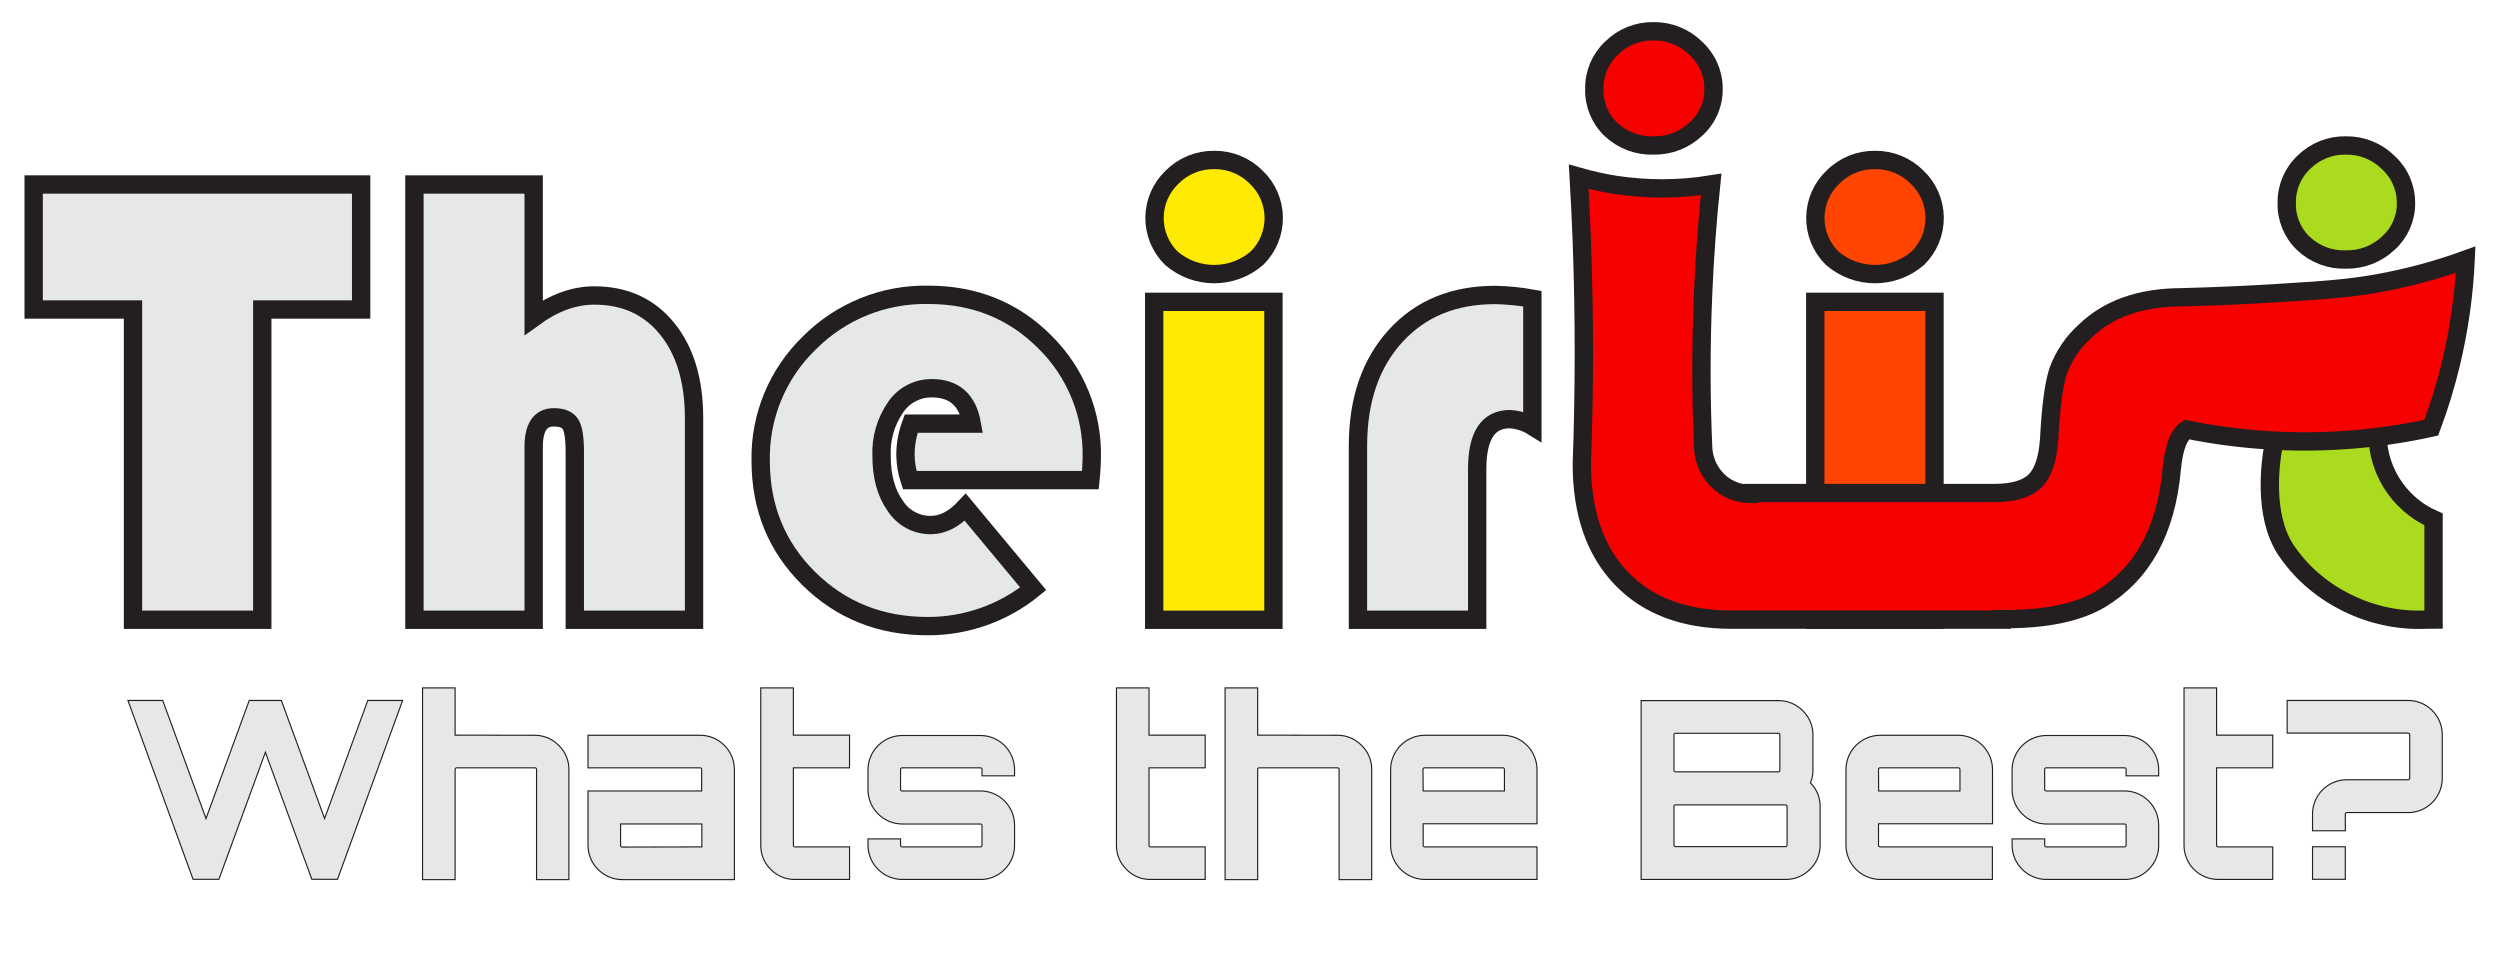
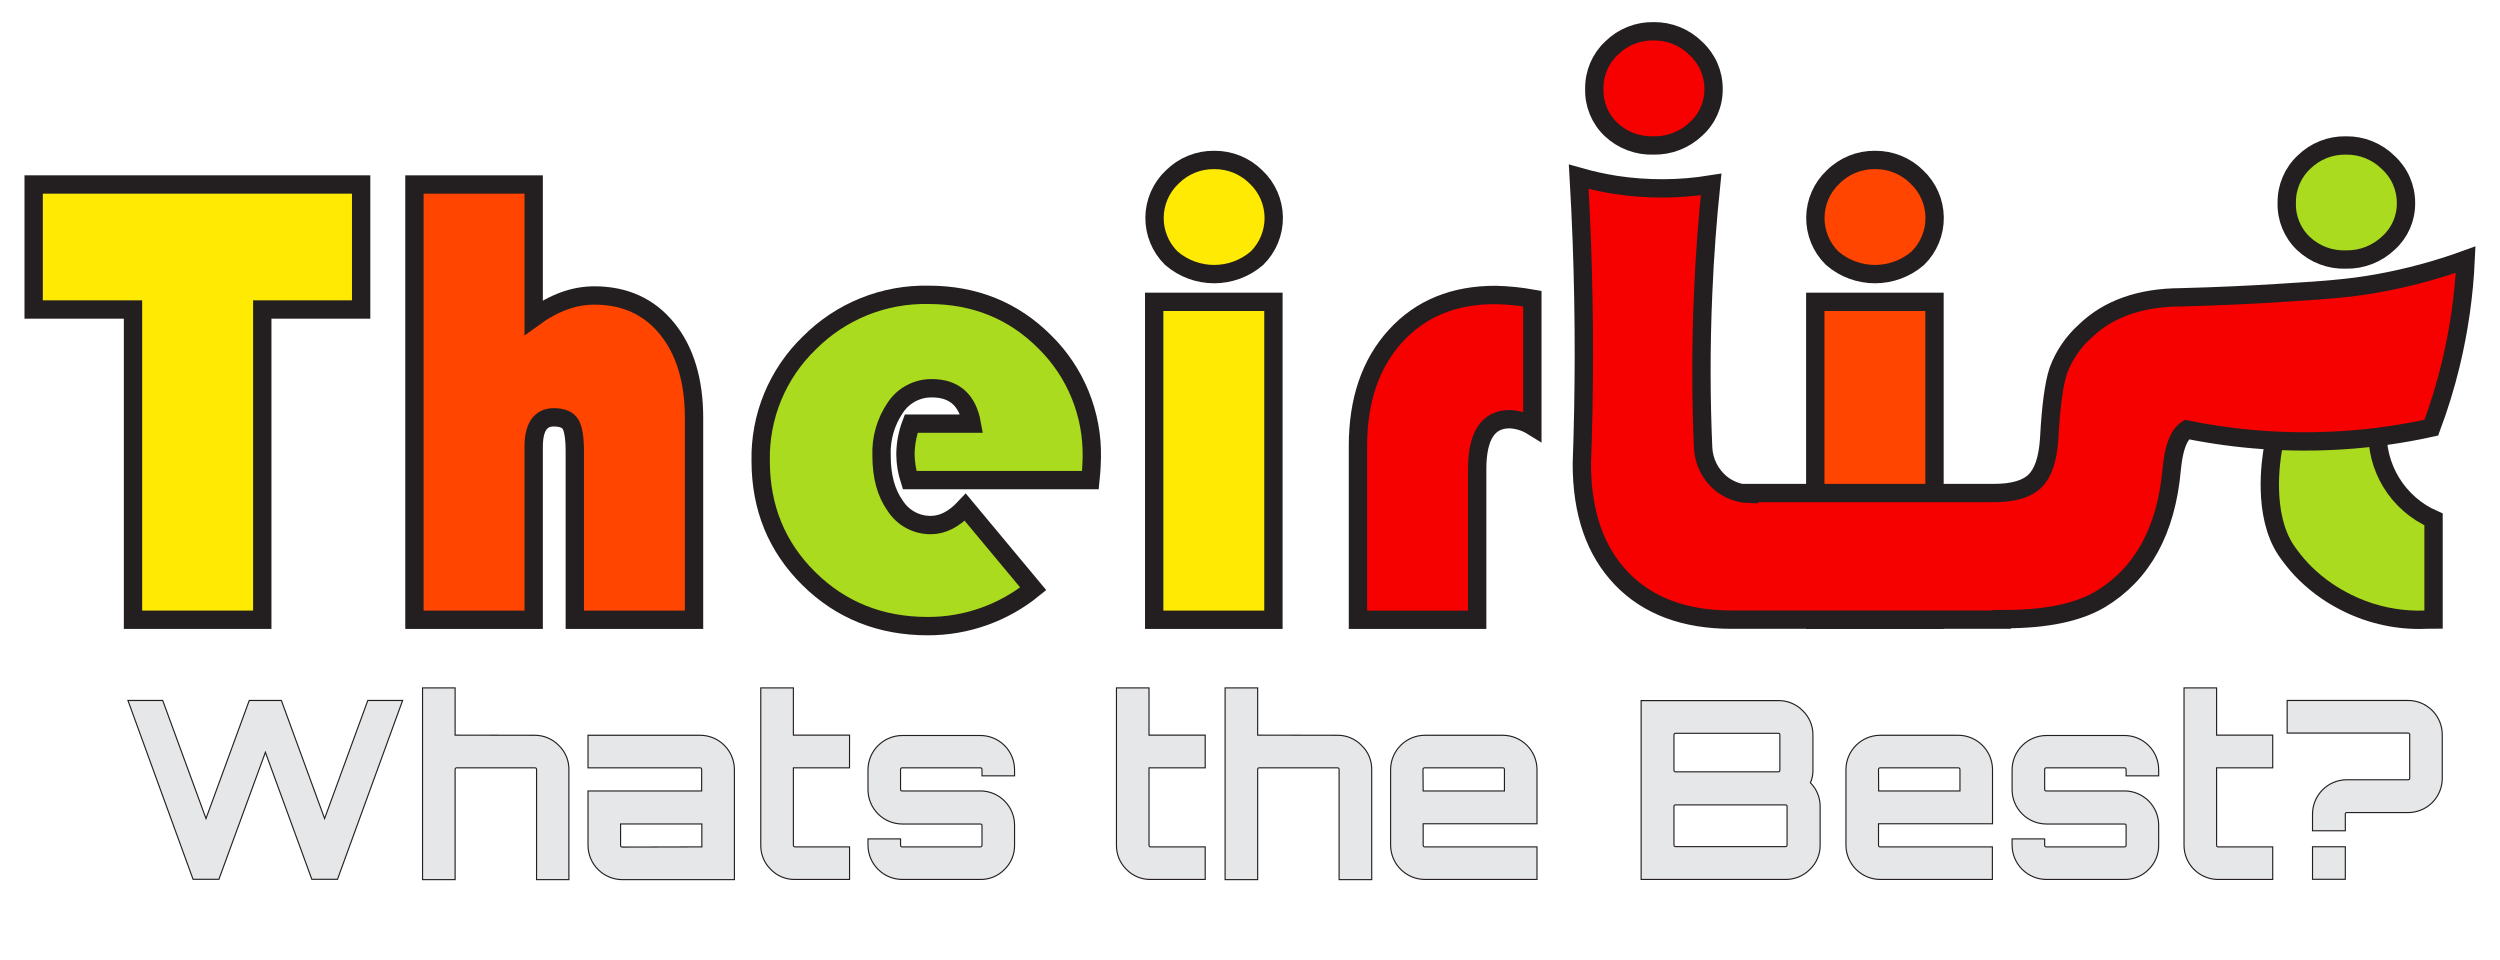
<svg xmlns="http://www.w3.org/2000/svg" id="Layer_1" data-name="Layer 1" viewBox="0 0 545.14 209.25">
  <defs>
-     <style>.cls-1,.cls-6{fill:#e6e7e8;}.cls-1,.cls-2,.cls-3,.cls-4,.cls-5,.cls-6{stroke:#231f20;stroke-miterlimit:10;}.cls-1,.cls-2,.cls-3,.cls-4,.cls-5{stroke-width:4px;}.cls-2{fill:#ffea04;}.cls-3{fill:#ff4500;}.cls-4{fill:#aadb1e;}.cls-5{fill:#f70000;}.cls-6{stroke-width:0.25px;}</style>
+     <style>.cls-1{fill:#ffea04;}.cls-1,.cls-2,.cls-3,.cls-4,.cls-5{stroke:#231f20;stroke-miterlimit:10;}.cls-1,.cls-2,.cls-3,.cls-4{stroke-width:4px;}.cls-2{fill:#ff4500;}.cls-3{fill:#aadb1e;}.cls-4{fill:#f70000;}.cls-5{fill:#e6e7e8;stroke-width:0.25px;}</style>
  </defs>
  <path class="cls-1" d="M57.19,67.49v67.65H29V67.49H7.34V40.23H78.75V67.49Z" />
-   <path class="cls-1" d="M116.37,40.23v29q6.6-4.8,13.21-4.8,10,0,15.88,7.23t5.88,19.54v43.94h-26V98.5c0-3-.32-5-.94-6S122.56,91,120.75,91q-4.38,0-4.38,6.46v37.69h-26V40.23Z" />
-   <path class="cls-1" d="M237.77,104.69H198.35a19,19,0,0,1-.91-5.5,19.31,19.31,0,0,1,1.25-6.81H211.9q-1.38-7.72-8.69-7.72a9.43,9.43,0,0,0-7.92,4.14,17.36,17.36,0,0,0-3.06,10.6q0,6.75,3,10.92a9.1,9.1,0,0,0,7.75,4.17q3.9,0,7.51-3.89l14.81,17.79a36.31,36.31,0,0,1-23,8.14q-15.44,0-25.93-10.36t-10.5-25.66a34.79,34.79,0,0,1,10.6-25.72,35.58,35.58,0,0,1,26-10.5q15.09,0,25.34,10.25a34.36,34.36,0,0,1,10.26,25.28C238.05,100.84,238,102.46,237.77,104.69Z" />
-   <path class="cls-2" d="M277.68,65.82v69.32h-26V65.82ZM264.75,34.88a12.72,12.72,0,0,1,9.14,3.72,12.3,12.3,0,0,1,.21,17.69,14.3,14.3,0,0,1-18.7,0,12.3,12.3,0,0,1,.21-17.69A12.72,12.72,0,0,1,264.75,34.88Z" />
-   <path class="cls-1" d="M334.14,65.12V92.93a10.3,10.3,0,0,0-4.93-1.53q-7.09,0-7.1,10.85v32.89h-26V97.25q0-15,8.21-24t21.9-8.93A53,53,0,0,1,334.14,65.12Z" />
-   <path class="cls-3" d="M421.83,65.82v69.32h-26V65.82ZM408.89,34.88A12.73,12.73,0,0,1,418,38.6a12.3,12.3,0,0,1,.21,17.69,14.31,14.31,0,0,1-18.71,0,12.3,12.3,0,0,1,.21-17.69A12.72,12.72,0,0,1,408.89,34.88Z" />
-   <path class="cls-4" d="M518.48,65.79h11.68l-.45,26.6-11.23.87a20.41,20.41,0,0,0,12.17,20v21.82c-1.35,0-2.34.07-3,.07a35.36,35.36,0,0,1-16.65-4.1,34.6,34.6,0,0,1-9.19-6.91,36.54,36.54,0,0,1-3.36-4.22c-5.11-7.77-3.25-19.61-2.82-22.09C495.75,78.32,518.48,65.79,518.48,65.79Z" />
-   <path class="cls-5" d="M537.65,56.61a120.78,120.78,0,0,1-3.22,22.72,119.32,119.32,0,0,1-4.27,13.93A127.36,127.36,0,0,1,510.65,96a128.79,128.79,0,0,1-33.82-2.34,4.32,4.32,0,0,0-.66.54c-1.37,1.37-2.23,4.07-2.61,8.1q-1.8,20.1-15.57,28.37Q450.69,135,437.27,135h-.77v.12H377.61q-15.44,0-24.06-9t-8.62-25c.56-15.42.61-31.54,0-48.3q-.27-7.23-.68-14.28a68.88,68.88,0,0,0,8,1.77,67.28,67.28,0,0,0,20.87-.09c-.78,7.5-1.39,15.42-1.74,23.71-.52,12-.46,23.27,0,33.75a10.77,10.77,0,0,0,3.86,7.72,10.3,10.3,0,0,0,6.14,2.3v-.19h52.24v0h1.18q6.26,0,8.93-2.61t3.1-9.14q.56-10.65,2-14.95a21.57,21.57,0,0,1,5.8-8.55q7.56-7.36,20.92-7.43h0c8.41-.21,15.47-.58,20.72-.9,10.44-.65,15.79-1,22.19-2.15A116.92,116.92,0,0,0,537.65,56.61Z" />
-   <path class="cls-6" d="M80.2,152.74h7.59l-14.2,39H68l-10.13-27.7-10.14,27.7H42.1l-14.2-39h7.58l9.44,25.75,9.43-25.75h7l9.43,25.75Z" />
-   <path class="cls-6" d="M116.57,160.33a7.27,7.27,0,0,1,5.26,2.2,7.15,7.15,0,0,1,2.22,5.28v24H117v-24a.34.34,0,0,0-.38-.38h-17a.34.34,0,0,0-.38.38v24h-7.1V150h7.1v10.3Z" />
-   <path class="cls-6" d="M152.67,160.33a7.49,7.49,0,0,1,7.47,7.48v24H135.7a7.51,7.51,0,0,1-7.48-7.48V172.47H153v-4.66a.33.33,0,0,0-.37-.38H128.22v-7.1Zm.37,24.34v-5H135.32v4.66a.34.34,0,0,0,.38.38Z" />
-   <path class="cls-6" d="M185.24,167.43H173v16.86a.34.34,0,0,0,.38.38h11.87v7.1H173.37a7.14,7.14,0,0,1-5.31-2.2,7.22,7.22,0,0,1-2.17-5.28V150H173v10.3h12.25Z" />
-   <path class="cls-6" d="M221.23,167.81v1.36h-7.1v-1.36a.34.34,0,0,0-.38-.38h-17a.34.34,0,0,0-.38.38v4.34c0,.22.13.32.38.32h17a7.46,7.46,0,0,1,7.48,7.48v4.34a7.26,7.26,0,0,1-2.17,5.28,7.17,7.17,0,0,1-5.31,2.2h-17a7.51,7.51,0,0,1-7.48-7.48v-1.36h7.1v1.36a.34.34,0,0,0,.38.38h17a.34.34,0,0,0,.38-.38V180c0-.21-.13-.32-.38-.32h-17a7.51,7.51,0,0,1-7.48-7.48v-4.34a7.51,7.51,0,0,1,7.48-7.48h17a7.46,7.46,0,0,1,7.48,7.48Z" />
-   <path class="cls-6" d="M262.8,167.43H250.55v16.86a.33.33,0,0,0,.38.38H262.8v7.1H250.93a7.14,7.14,0,0,1-5.31-2.2,7.22,7.22,0,0,1-2.17-5.28V150h7.1v10.3H262.8Z" />
-   <path class="cls-6" d="M291.63,160.33a7.24,7.24,0,0,1,5.26,2.2,7.15,7.15,0,0,1,2.22,5.28v24H292v-24a.34.34,0,0,0-.38-.38h-17a.33.33,0,0,0-.38.38v24h-7.1V150h7.1v10.3Z" />
-   <path class="cls-6" d="M327.67,160.33a7.49,7.49,0,0,1,7.48,7.48v11.82H310.33v4.66a.34.34,0,0,0,.38.38h24.44v7.1H310.71a7.51,7.51,0,0,1-7.48-7.48V167.81a7.51,7.51,0,0,1,7.48-7.48Zm-17.34,12.14h17.72v-4.66a.33.33,0,0,0-.38-.38h-17a.34.34,0,0,0-.38.38Z" />
-   <path class="cls-6" d="M395.32,160.28v7.64a6.42,6.42,0,0,1-.55,2.77,7.23,7.23,0,0,1,2.12,5.14v8.41a7.21,7.21,0,0,1-2.22,5.33,7.37,7.37,0,0,1-5.37,2.2H357.86v-39h29.92a7.3,7.3,0,0,1,5.31,2.2A7.23,7.23,0,0,1,395.32,160.28Zm-7.54-.38H365.4a.33.33,0,0,0-.38.38v7.64a.33.33,0,0,0,.38.38h22.38c.22,0,.33-.13.33-.38v-7.64C388.11,160,388,159.9,387.78,159.9Zm1.9,24.34v-8.41c0-.21-.13-.32-.38-.32H365.4c-.26,0-.38.11-.38.32v8.41c0,.25.12.37.38.37h23.9A.33.33,0,0,0,389.68,184.24Z" />
-   <path class="cls-6" d="M427,160.33a7.51,7.51,0,0,1,7.48,7.48v11.82H409.62v4.66a.34.34,0,0,0,.38.38h24.45v7.1H410a7.51,7.51,0,0,1-7.48-7.48V167.81a7.51,7.51,0,0,1,7.48-7.48Zm-17.35,12.14h17.73v-4.66a.34.34,0,0,0-.38-.38H410a.34.34,0,0,0-.38.38Z" />
-   <path class="cls-6" d="M470.71,167.81v1.36h-7.1v-1.36a.34.34,0,0,0-.38-.38h-17a.34.34,0,0,0-.38.38v4.34c0,.22.13.32.38.32h17a7.46,7.46,0,0,1,7.48,7.48v4.34a7.26,7.26,0,0,1-2.17,5.28,7.17,7.17,0,0,1-5.31,2.2h-17a7.51,7.51,0,0,1-7.48-7.48v-1.36h7.1v1.36a.34.34,0,0,0,.38.38h17a.34.34,0,0,0,.38-.38V180c0-.21-.13-.32-.38-.32h-17a7.51,7.51,0,0,1-7.48-7.48v-4.34a7.51,7.51,0,0,1,7.48-7.48h17a7.46,7.46,0,0,1,7.48,7.48Z" />
-   <path class="cls-6" d="M495.58,167.43H483.34v16.86a.33.33,0,0,0,.38.38h11.86v7.1H483.72a7.44,7.44,0,0,1-7.48-7.48V150h7.1v10.3h12.24Z" />
-   <path class="cls-6" d="M498.73,152.74h26.34a7.46,7.46,0,0,1,7.48,7.49v9.48a7.46,7.46,0,0,1-7.48,7.48H511.74a.29.29,0,0,0-.33.32v3.64h-7.15v-3.64a7.49,7.49,0,0,1,7.48-7.48h13.33c.25,0,.38-.1.38-.32v-9.48a.33.33,0,0,0-.38-.38H498.73Zm12.68,39h-7.15v-7.1h7.15Z" />
-   <path class="cls-4" d="M511.56,31.72a12.82,12.82,0,0,1,9.22,3.72,11.89,11.89,0,0,1,3.86,8.85A11.52,11.52,0,0,1,520.81,53a13.07,13.07,0,0,1-9.25,3.59,12.84,12.84,0,0,1-9.28-3.49,11.74,11.74,0,0,1-3.64-8.88,11.9,11.9,0,0,1,3.77-8.88A12.7,12.7,0,0,1,511.56,31.72Z" />
-   <path class="cls-5" d="M360.57,6.82a12.83,12.83,0,0,1,9.22,3.73,11.89,11.89,0,0,1,3.86,8.85,11.54,11.54,0,0,1-3.83,8.73,13.07,13.07,0,0,1-9.25,3.59,12.88,12.88,0,0,1-9.28-3.49,11.74,11.74,0,0,1-3.64-8.88,11.87,11.87,0,0,1,3.78-8.88A12.66,12.66,0,0,1,360.57,6.82Z" />
+   <path class="cls-2" d="M116.37,40.23v29q6.6-4.8,13.21-4.8,10,0,15.88,7.23t5.88,19.54v43.94h-26V98.5c0-3-.32-5-.94-6S122.56,91,120.75,91q-4.38,0-4.38,6.46v37.69h-26V40.23Z" />
+   <path class="cls-3" d="M237.77,104.69H198.35a19,19,0,0,1-.91-5.5,19.31,19.31,0,0,1,1.25-6.81H211.9q-1.38-7.72-8.69-7.72a9.43,9.43,0,0,0-7.92,4.14,17.36,17.36,0,0,0-3.06,10.6q0,6.75,3,10.92a9.1,9.1,0,0,0,7.75,4.17q3.9,0,7.51-3.89l14.81,17.79a36.31,36.31,0,0,1-23,8.14q-15.44,0-25.93-10.36t-10.5-25.66a34.79,34.79,0,0,1,10.6-25.72,35.58,35.58,0,0,1,26-10.5q15.09,0,25.34,10.25a34.36,34.36,0,0,1,10.26,25.28C238.05,100.84,238,102.46,237.77,104.69Z" />
+   <path class="cls-1" d="M277.68,65.82v69.32h-26V65.82ZM264.75,34.88a12.72,12.72,0,0,1,9.14,3.72,12.3,12.3,0,0,1,.21,17.69,14.3,14.3,0,0,1-18.7,0,12.3,12.3,0,0,1,.21-17.69A12.72,12.72,0,0,1,264.75,34.88Z" />
+   <path class="cls-4" d="M334.14,65.12V92.93a10.3,10.3,0,0,0-4.93-1.53q-7.09,0-7.1,10.85v32.89h-26V97.25q0-15,8.21-24t21.9-8.93A53,53,0,0,1,334.14,65.12Z" />
+   <path class="cls-2" d="M421.83,65.82v69.32h-26V65.82ZM408.89,34.88A12.73,12.73,0,0,1,418,38.6a12.3,12.3,0,0,1,.21,17.69,14.31,14.31,0,0,1-18.71,0,12.3,12.3,0,0,1,.21-17.69A12.72,12.72,0,0,1,408.89,34.88Z" />
+   <path class="cls-3" d="M518.48,65.79h11.68l-.45,26.6-11.23.87a20.41,20.41,0,0,0,12.17,20v21.82c-1.35,0-2.34.07-3,.07a35.36,35.36,0,0,1-16.65-4.1,34.6,34.6,0,0,1-9.19-6.91,36.54,36.54,0,0,1-3.36-4.22c-5.11-7.77-3.25-19.61-2.82-22.09C495.75,78.32,518.48,65.79,518.48,65.79Z" />
+   <path class="cls-4" d="M537.65,56.61a120.78,120.78,0,0,1-3.22,22.72,119.32,119.32,0,0,1-4.27,13.93A127.36,127.36,0,0,1,510.65,96a128.79,128.79,0,0,1-33.82-2.34,4.32,4.32,0,0,0-.66.54c-1.37,1.37-2.23,4.07-2.61,8.1q-1.8,20.1-15.57,28.37Q450.69,135,437.27,135h-.77v.12H377.61q-15.44,0-24.06-9t-8.62-25c.56-15.42.61-31.54,0-48.3q-.27-7.23-.68-14.28a68.88,68.88,0,0,0,8,1.77,67.28,67.28,0,0,0,20.87-.09c-.78,7.5-1.39,15.42-1.74,23.71-.52,12-.46,23.27,0,33.75a10.77,10.77,0,0,0,3.86,7.72,10.3,10.3,0,0,0,6.14,2.3v-.19h52.24v0h1.18q6.26,0,8.93-2.61t3.1-9.14q.56-10.65,2-14.95a21.57,21.57,0,0,1,5.8-8.55q7.56-7.36,20.92-7.43h0c8.41-.21,15.47-.58,20.72-.9,10.44-.65,15.79-1,22.19-2.15A116.92,116.92,0,0,0,537.65,56.61Z" />
+   <path class="cls-5" d="M80.2,152.74h7.59l-14.2,39H68l-10.13-27.7-10.14,27.7H42.1l-14.2-39h7.58l9.44,25.75,9.43-25.75h7l9.43,25.75Z" />
+   <path class="cls-5" d="M116.57,160.33a7.27,7.27,0,0,1,5.26,2.2,7.15,7.15,0,0,1,2.22,5.28v24H117v-24a.34.34,0,0,0-.38-.38h-17a.34.34,0,0,0-.38.38v24h-7.1V150h7.1v10.3Z" />
+   <path class="cls-5" d="M152.67,160.33a7.49,7.49,0,0,1,7.47,7.48v24H135.7a7.51,7.51,0,0,1-7.48-7.48V172.47H153v-4.66a.33.33,0,0,0-.37-.38H128.22v-7.1Zm.37,24.34v-5H135.32v4.66a.34.34,0,0,0,.38.38Z" />
+   <path class="cls-5" d="M185.24,167.43H173v16.86a.34.34,0,0,0,.38.38h11.87v7.1H173.37a7.14,7.14,0,0,1-5.31-2.2,7.22,7.22,0,0,1-2.17-5.28V150H173v10.3h12.25Z" />
+   <path class="cls-5" d="M221.23,167.81v1.36h-7.1v-1.36a.34.34,0,0,0-.38-.38h-17a.34.34,0,0,0-.38.38v4.34c0,.22.13.32.38.32h17a7.46,7.46,0,0,1,7.48,7.48v4.34a7.26,7.26,0,0,1-2.17,5.28,7.17,7.17,0,0,1-5.31,2.2h-17a7.51,7.51,0,0,1-7.48-7.48v-1.36h7.1v1.36a.34.34,0,0,0,.38.38h17a.34.34,0,0,0,.38-.38V180c0-.21-.13-.32-.38-.32h-17a7.51,7.51,0,0,1-7.48-7.48v-4.34a7.51,7.51,0,0,1,7.48-7.48h17a7.46,7.46,0,0,1,7.48,7.48Z" />
+   <path class="cls-5" d="M262.8,167.43H250.55v16.86a.33.33,0,0,0,.38.38H262.8v7.1H250.93a7.14,7.14,0,0,1-5.31-2.2,7.22,7.22,0,0,1-2.17-5.28V150h7.1v10.3H262.8Z" />
+   <path class="cls-5" d="M291.63,160.33a7.24,7.24,0,0,1,5.26,2.2,7.15,7.15,0,0,1,2.22,5.28v24H292v-24a.34.34,0,0,0-.38-.38h-17a.33.33,0,0,0-.38.38v24h-7.1V150h7.1v10.3Z" />
+   <path class="cls-5" d="M327.67,160.33a7.49,7.49,0,0,1,7.48,7.48v11.82H310.33v4.66a.34.34,0,0,0,.38.38h24.44v7.1H310.71a7.51,7.51,0,0,1-7.48-7.48V167.81a7.51,7.51,0,0,1,7.48-7.48Zm-17.34,12.14h17.72v-4.66a.33.33,0,0,0-.38-.38h-17a.34.34,0,0,0-.38.38Z" />
+   <path class="cls-5" d="M395.32,160.28v7.64a6.42,6.42,0,0,1-.55,2.77,7.23,7.23,0,0,1,2.12,5.14v8.41a7.21,7.21,0,0,1-2.22,5.33,7.37,7.37,0,0,1-5.37,2.2H357.86v-39h29.92a7.3,7.3,0,0,1,5.31,2.2A7.23,7.23,0,0,1,395.32,160.28Zm-7.54-.38H365.4a.33.33,0,0,0-.38.38v7.64a.33.33,0,0,0,.38.38h22.38c.22,0,.33-.13.33-.38v-7.64C388.11,160,388,159.9,387.78,159.9Zm1.9,24.34v-8.41c0-.21-.13-.32-.38-.32H365.4c-.26,0-.38.11-.38.32v8.41c0,.25.12.37.38.37h23.9A.33.33,0,0,0,389.68,184.24Z" />
+   <path class="cls-5" d="M427,160.33a7.51,7.51,0,0,1,7.48,7.48v11.82H409.62v4.66a.34.34,0,0,0,.38.38h24.45v7.1H410a7.51,7.51,0,0,1-7.48-7.48V167.81a7.51,7.51,0,0,1,7.48-7.48Zm-17.35,12.14h17.73v-4.66a.34.34,0,0,0-.38-.38H410a.34.34,0,0,0-.38.38Z" />
+   <path class="cls-5" d="M470.71,167.81v1.36h-7.1v-1.36a.34.34,0,0,0-.38-.38h-17a.34.34,0,0,0-.38.38v4.34c0,.22.13.32.38.32h17a7.46,7.46,0,0,1,7.48,7.48v4.34a7.26,7.26,0,0,1-2.17,5.28,7.17,7.17,0,0,1-5.31,2.2h-17a7.51,7.51,0,0,1-7.48-7.48v-1.36h7.1v1.36a.34.34,0,0,0,.38.38h17a.34.34,0,0,0,.38-.38V180c0-.21-.13-.32-.38-.32h-17a7.51,7.51,0,0,1-7.48-7.48v-4.34a7.51,7.51,0,0,1,7.48-7.48h17a7.46,7.46,0,0,1,7.48,7.48Z" />
+   <path class="cls-5" d="M495.58,167.43H483.34v16.86a.33.33,0,0,0,.38.38h11.86v7.1H483.72a7.44,7.44,0,0,1-7.48-7.48V150h7.1v10.3h12.24Z" />
+   <path class="cls-5" d="M498.73,152.74h26.34a7.46,7.46,0,0,1,7.48,7.49v9.48a7.46,7.46,0,0,1-7.48,7.48H511.74a.29.29,0,0,0-.33.32v3.64h-7.15v-3.64a7.49,7.49,0,0,1,7.48-7.48h13.33c.25,0,.38-.1.38-.32v-9.48a.33.33,0,0,0-.38-.38H498.73Zm12.68,39h-7.15v-7.1h7.15Z" />
+   <path class="cls-3" d="M511.56,31.72a12.82,12.82,0,0,1,9.22,3.72,11.89,11.89,0,0,1,3.86,8.85A11.52,11.52,0,0,1,520.81,53a13.07,13.07,0,0,1-9.25,3.59,12.84,12.84,0,0,1-9.28-3.49,11.74,11.74,0,0,1-3.64-8.88,11.9,11.9,0,0,1,3.77-8.88A12.7,12.7,0,0,1,511.56,31.72Z" />
+   <path class="cls-4" d="M360.57,6.82a12.83,12.83,0,0,1,9.22,3.73,11.89,11.89,0,0,1,3.86,8.85,11.54,11.54,0,0,1-3.83,8.73,13.07,13.07,0,0,1-9.25,3.59,12.88,12.88,0,0,1-9.28-3.49,11.74,11.74,0,0,1-3.64-8.88,11.87,11.87,0,0,1,3.78-8.88A12.66,12.66,0,0,1,360.57,6.82Z" />
</svg>
